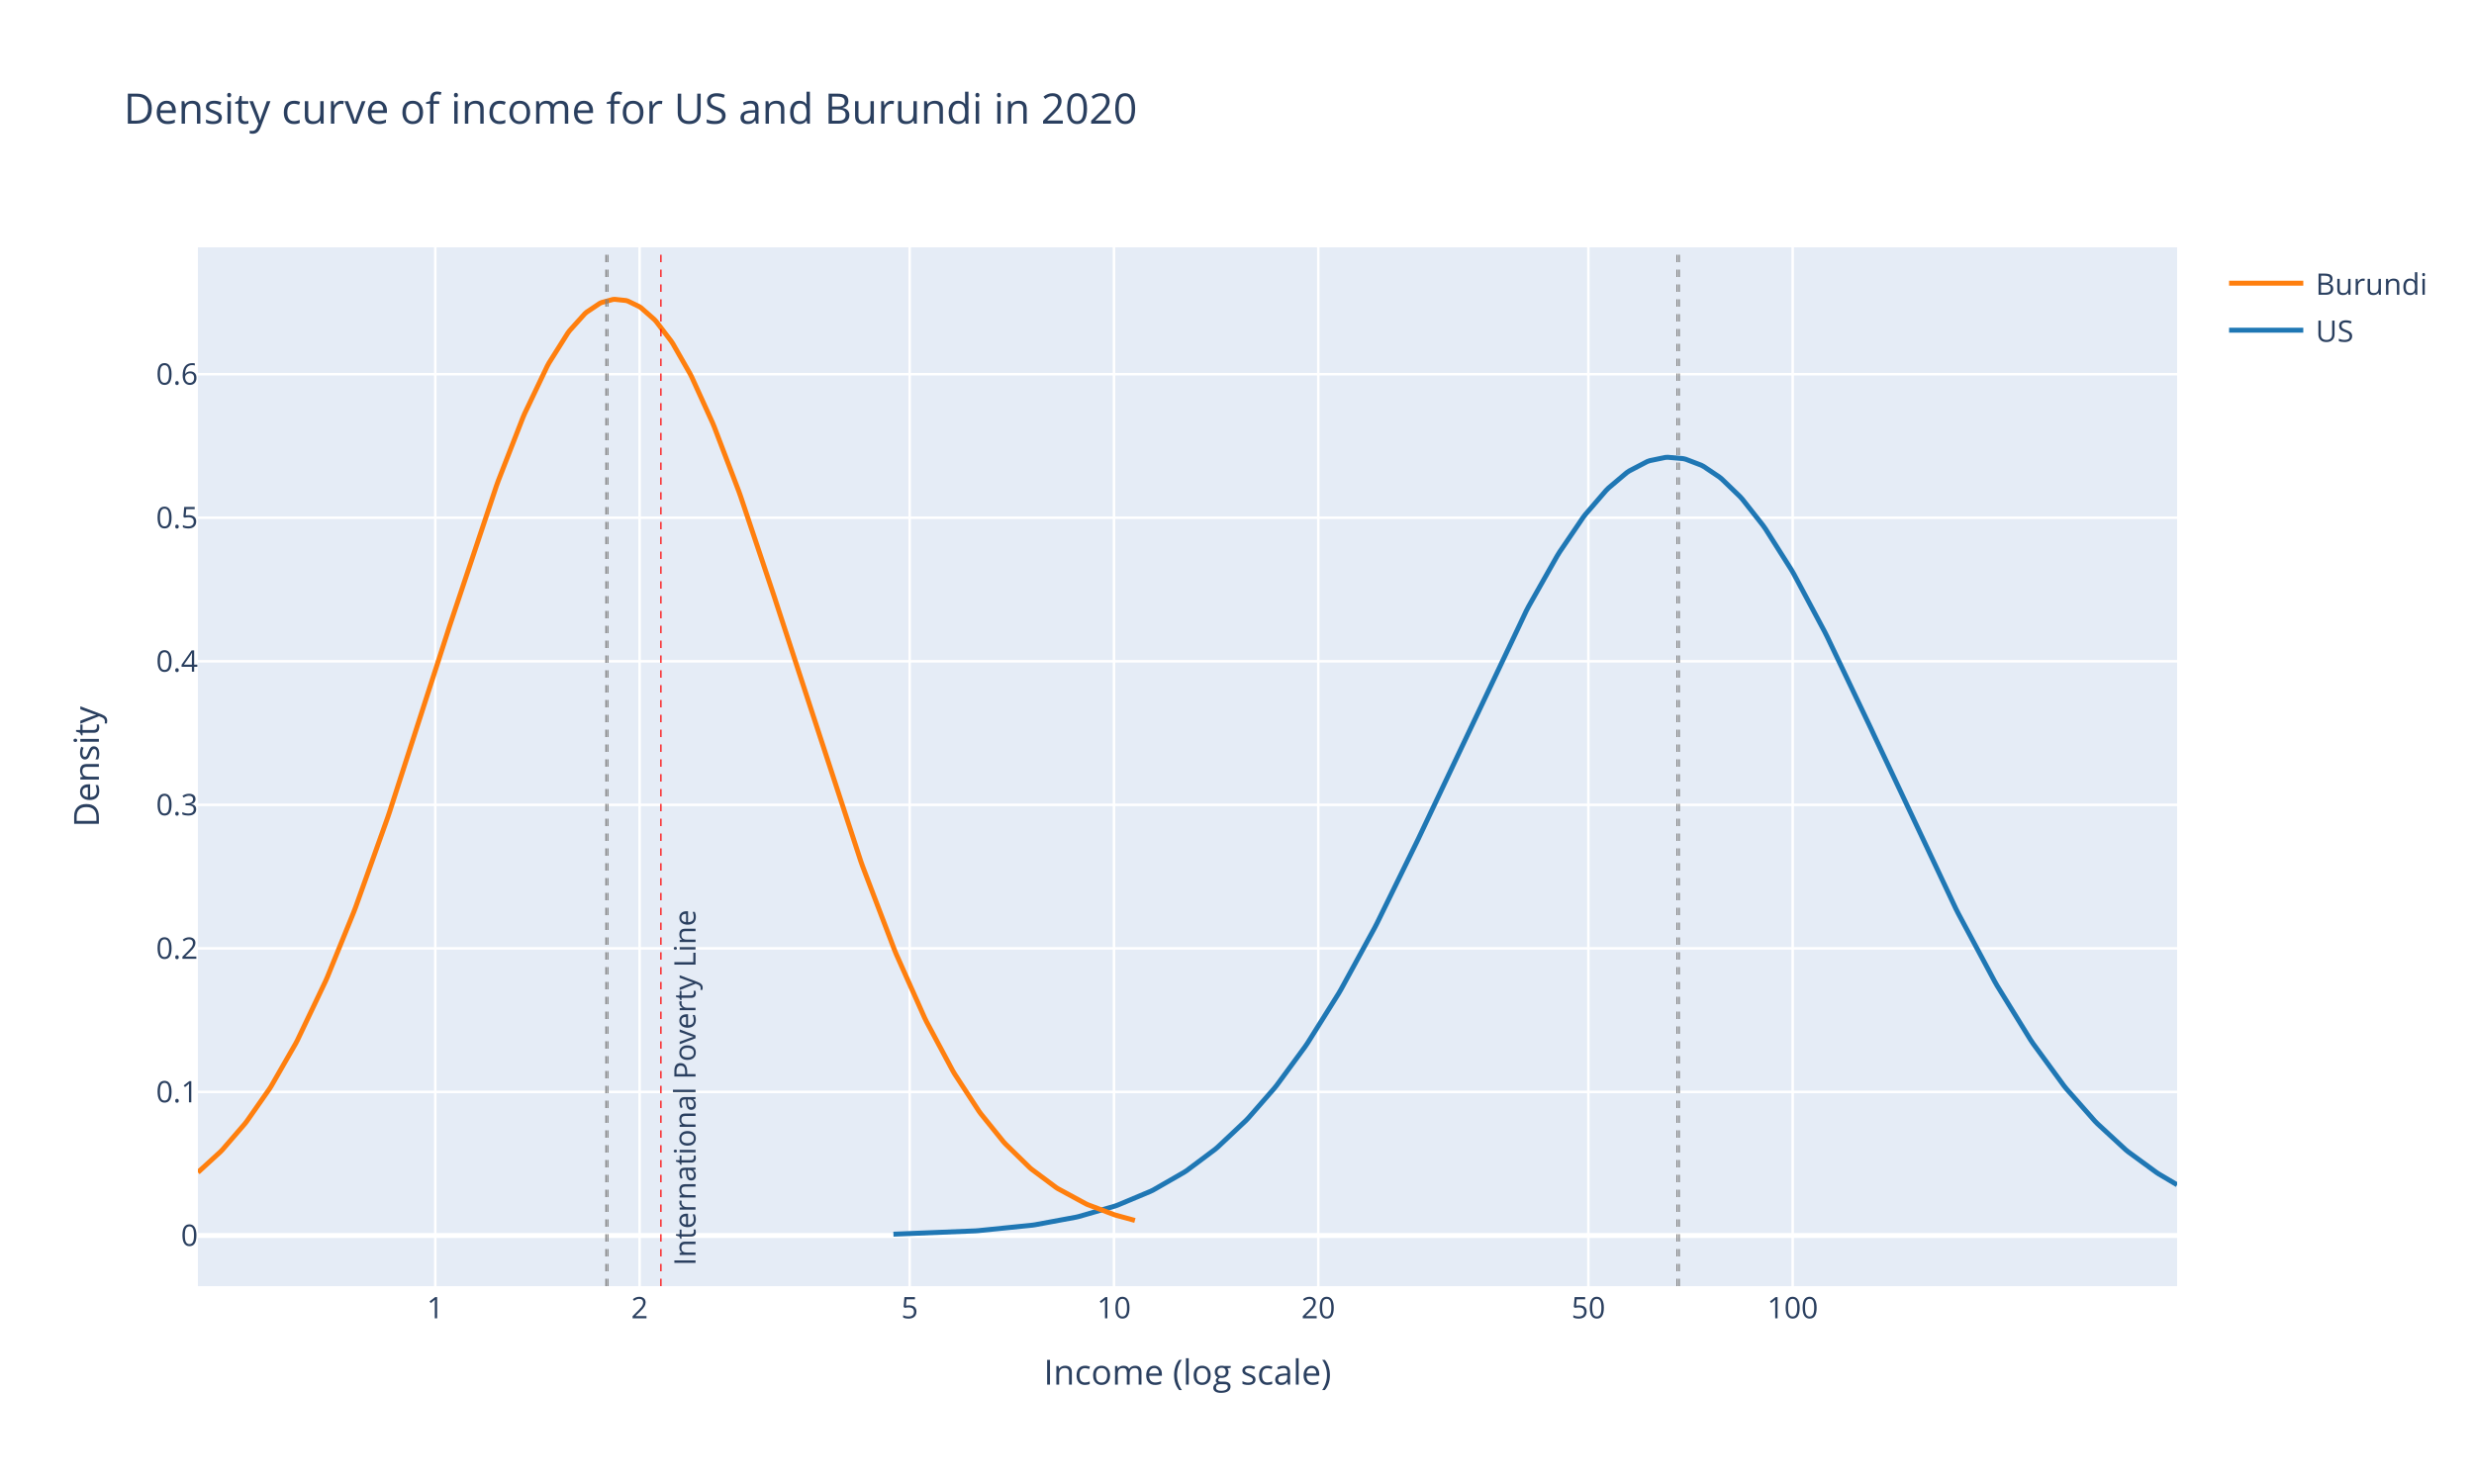
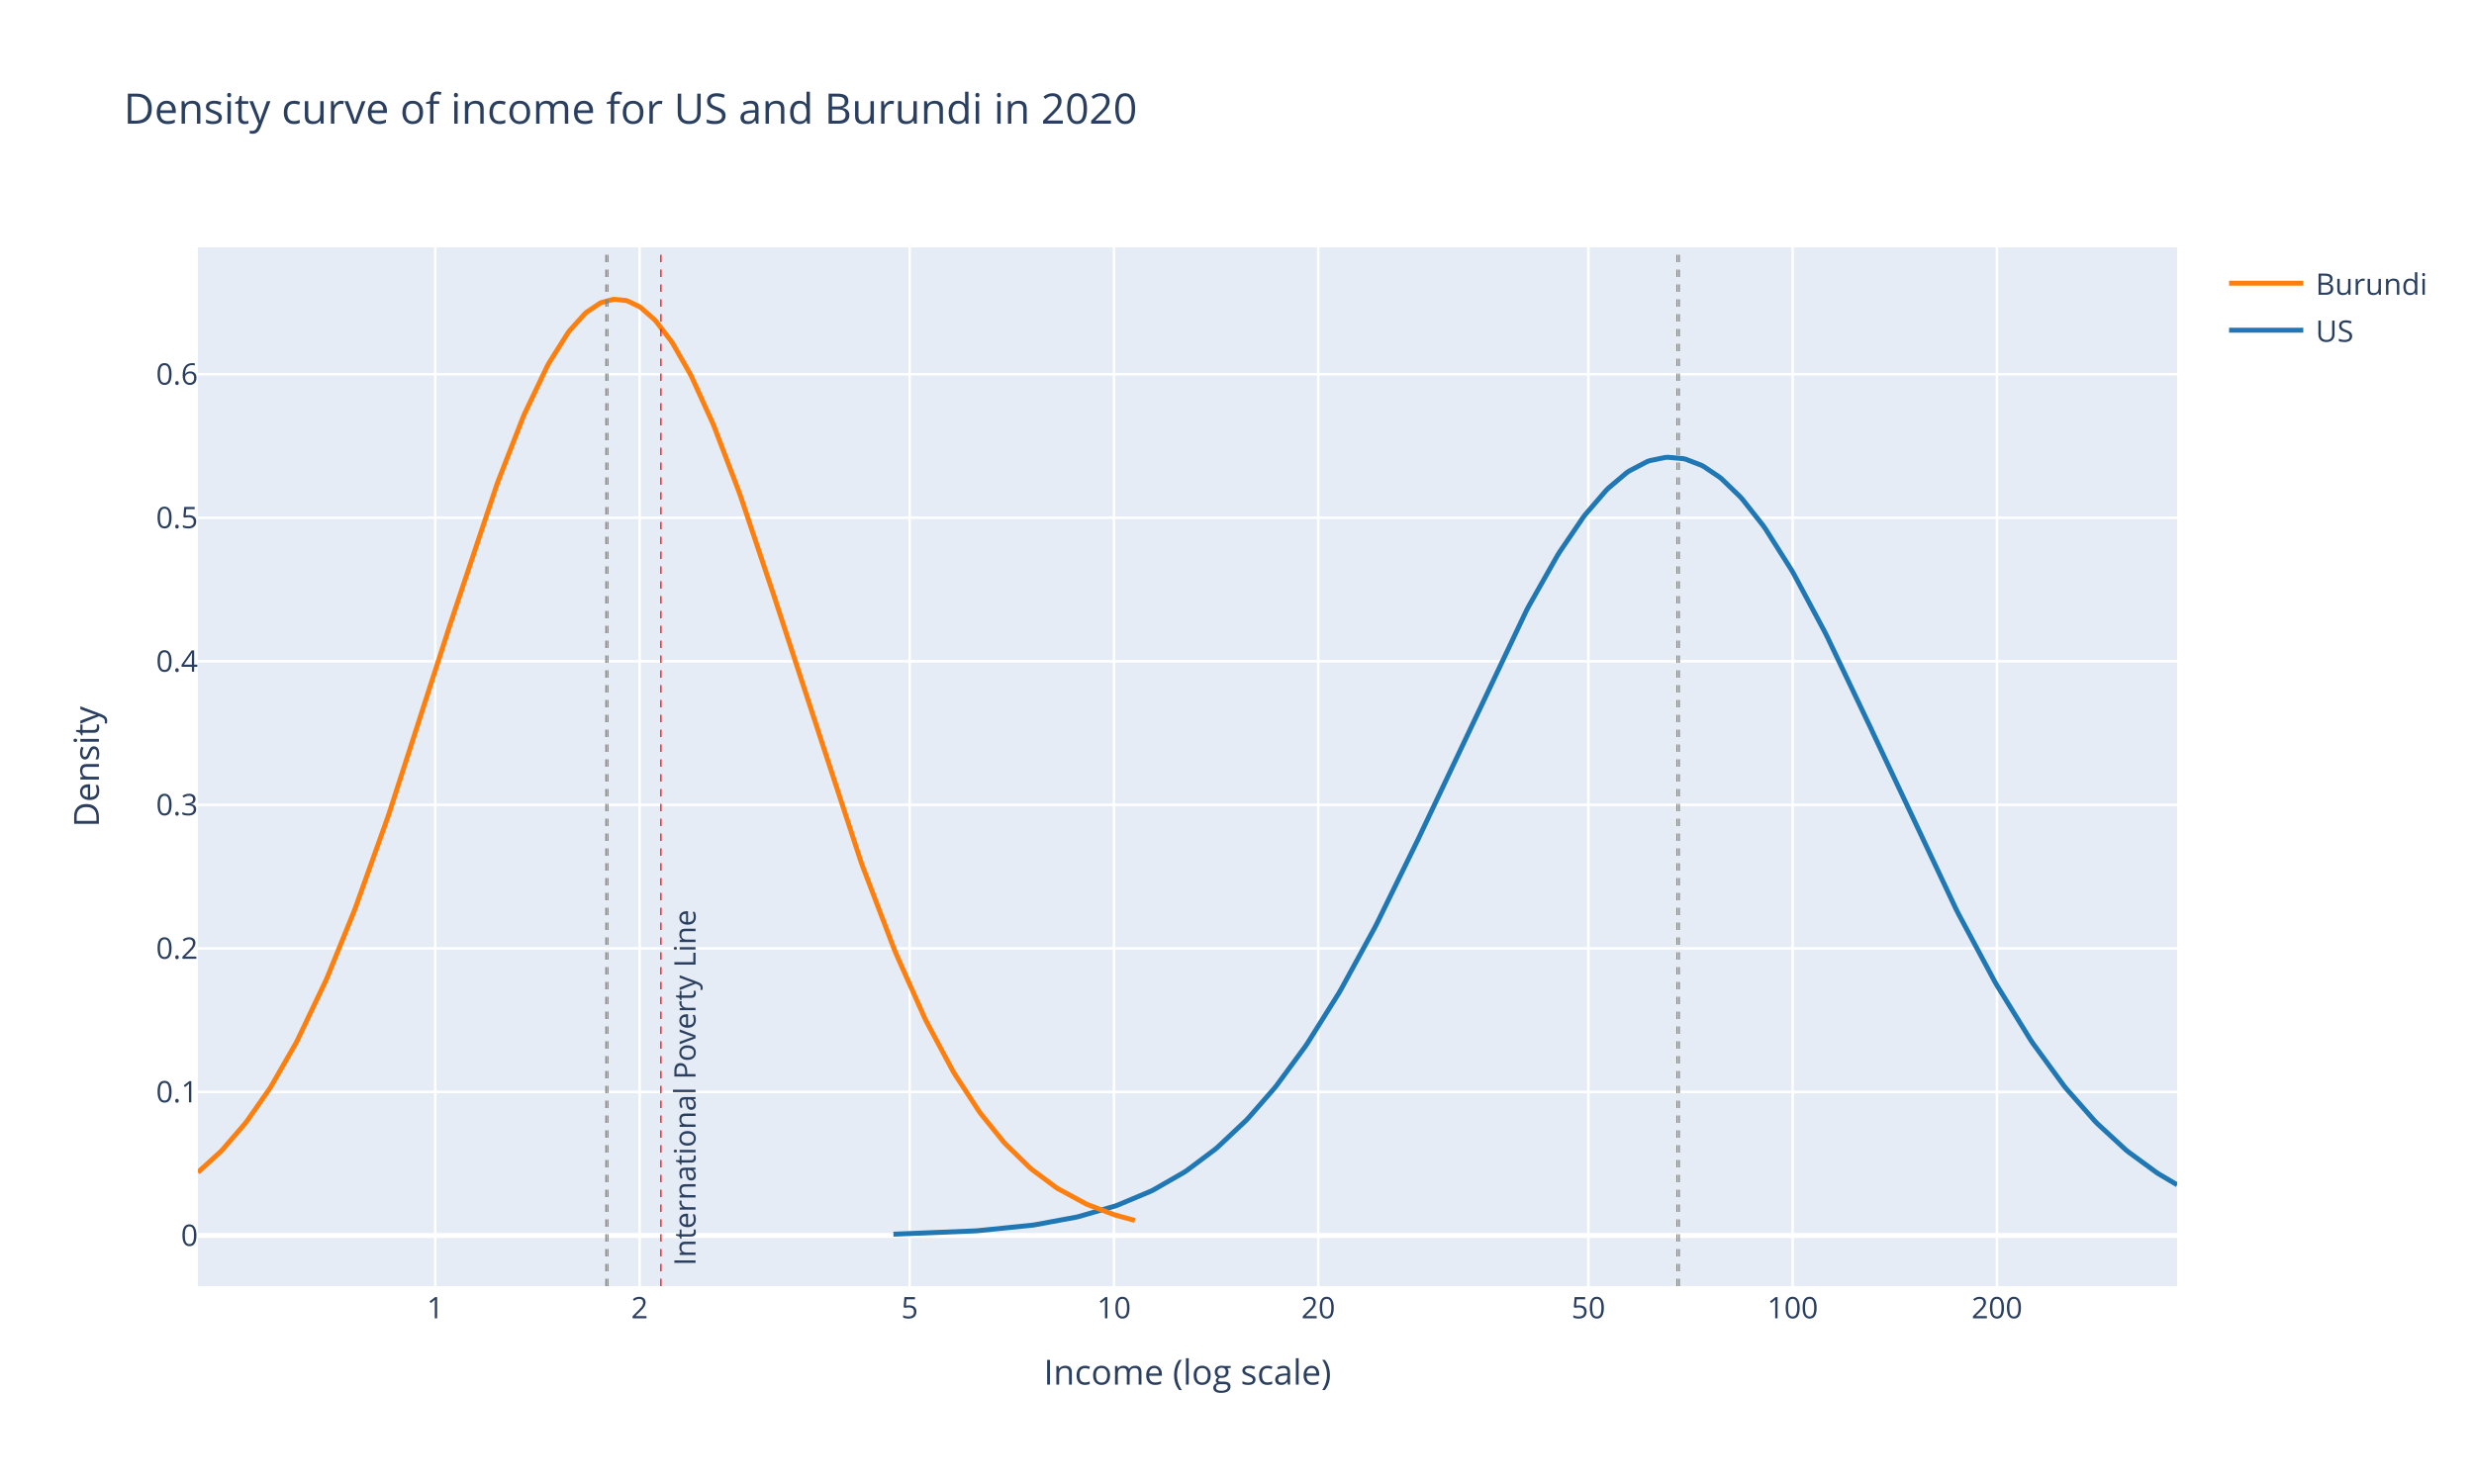
<svg xmlns="http://www.w3.org/2000/svg" class="main-svg" width="1000" height="600" style="" viewBox="0 0 1000 600">
  <rect x="0" y="0" width="1000" height="600" style="fill: rgb(255, 255, 255); fill-opacity: 1;" />
-   <defs id="defs-079196">
+   <defs id="defs-d3c202">
    <g class="clips">
-       <clipPath id="clip079196xyplot" class="plotclip">
+       <clipPath id="clipd3c202xyplot" class="plotclip">
        <rect width="800" height="420" />
      </clipPath>
-       <clipPath class="axesclip" id="clip079196x">
+       <clipPath class="axesclip" id="clipd3c202x">
        <rect x="80" y="0" width="800" height="600" />
      </clipPath>
-       <clipPath class="axesclip" id="clip079196y">
+       <clipPath class="axesclip" id="clipd3c202y">
        <rect x="0" y="100" width="1000" height="420" />
      </clipPath>
-       <clipPath class="axesclip" id="clip079196xy">
+       <clipPath class="axesclip" id="clipd3c202xy">
        <rect x="80" y="100" width="800" height="420" />
      </clipPath>
    </g>
    <g class="gradients" />
    <g class="patterns" />
  </defs>
  <g class="bglayer">
    <rect class="bg" x="80" y="100" width="800" height="420" style="fill: rgb(229, 236, 246); fill-opacity: 1; stroke-width: 0;" />
  </g>
  <g class="layer-below">
    <g class="imagelayer" />
    <g class="shapelayer" />
  </g>
  <g class="cartesianlayer">
    <g class="subplot xy">
      <g class="layer-subplot">
        <g class="shapelayer" />
        <g class="imagelayer" />
      </g>
      <g class="minor-gridlayer">
        <g class="x" />
        <g class="y" />
      </g>
      <g class="gridlayer">
        <g class="x">
          <path class="xgrid crisp" transform="translate(175.94,0)" d="M0,100v420" style="stroke: rgb(255, 255, 255); stroke-opacity: 1; stroke-width: 1px;" />
          <path class="xgrid crisp" transform="translate(258.53,0)" d="M0,100v420" style="stroke: rgb(255, 255, 255); stroke-opacity: 1; stroke-width: 1px;" />
          <path class="xgrid crisp" transform="translate(367.69,0)" d="M0,100v420" style="stroke: rgb(255, 255, 255); stroke-opacity: 1; stroke-width: 1px;" />
          <path class="xgrid crisp" transform="translate(450.27,0)" d="M0,100v420" style="stroke: rgb(255, 255, 255); stroke-opacity: 1; stroke-width: 1px;" />
          <path class="xgrid crisp" transform="translate(532.85,0)" d="M0,100v420" style="stroke: rgb(255, 255, 255); stroke-opacity: 1; stroke-width: 1px;" />
          <path class="xgrid crisp" transform="translate(642.02,0)" d="M0,100v420" style="stroke: rgb(255, 255, 255); stroke-opacity: 1; stroke-width: 1px;" />
          <path class="xgrid crisp" transform="translate(724.6,0)" d="M0,100v420" style="stroke: rgb(255, 255, 255); stroke-opacity: 1; stroke-width: 1px;" />
+           <path class="xgrid crisp" transform="translate(807.18,0)" d="M0,100v420" style="stroke: rgb(255, 255, 255); stroke-opacity: 1; stroke-width: 1px;" />
        </g>
        <g class="y">
          <path class="ygrid crisp" transform="translate(0,441.48)" d="M80,0h800" style="stroke: rgb(255, 255, 255); stroke-opacity: 1; stroke-width: 1px;" />
          <path class="ygrid crisp" transform="translate(0,383.44)" d="M80,0h800" style="stroke: rgb(255, 255, 255); stroke-opacity: 1; stroke-width: 1px;" />
          <path class="ygrid crisp" transform="translate(0,325.41)" d="M80,0h800" style="stroke: rgb(255, 255, 255); stroke-opacity: 1; stroke-width: 1px;" />
          <path class="ygrid crisp" transform="translate(0,267.37)" d="M80,0h800" style="stroke: rgb(255, 255, 255); stroke-opacity: 1; stroke-width: 1px;" />
          <path class="ygrid crisp" transform="translate(0,209.33)" d="M80,0h800" style="stroke: rgb(255, 255, 255); stroke-opacity: 1; stroke-width: 1px;" />
          <path class="ygrid crisp" transform="translate(0,151.3)" d="M80,0h800" style="stroke: rgb(255, 255, 255); stroke-opacity: 1; stroke-width: 1px;" />
        </g>
      </g>
      <g class="zerolinelayer">
        <path class="yzl zl crisp" transform="translate(0,499.52)" d="M80,0h800" style="stroke: rgb(255, 255, 255); stroke-opacity: 1; stroke-width: 2px;" />
      </g>
      <g class="layer-between">
        <g class="shapelayer" />
        <g class="imagelayer" />
      </g>
      <path class="xlines-below" />
      <path class="ylines-below" />
      <g class="overlines-below" />
      <g class="xaxislayer-below" />
      <g class="yaxislayer-below" />
      <g class="overaxes-below" />
      <g class="overplot">
-         <g class="xy" transform="translate(80,100)" clip-path="url(#clip079196xyplot)">
+         <g class="xy" transform="translate(80,100)" clip-path="url(#clipd3c202xyplot)">
          <g class="scatterlayer mlayer">
-             <g class="trace scatter trace1407ef" style="stroke-miterlimit: 2; opacity: 1;">
+             <g class="trace scatter trace601260" style="stroke-miterlimit: 2; opacity: 1;">
              <g class="fills" />
              <g class="errorbars" />
              <g class="lines">
                <path class="js-line" d="M281.13,399L314.4,397.65L315.44,397.57L337.28,395.35L338.32,395.2L354.95,392.12L355.99,391.88L370.55,387.67L371.59,387.31L385.11,381.64L386.15,381.13L398.63,373.96L399.67,373.28L411.1,364.72L412.14,363.84L423.58,353.08L424.62,351.99L435.02,340.08L436.06,338.79L447.5,323.22L448.54,321.69L461.02,301.78L462.06,300L475.57,275.26L476.61,273.24L493.25,239.24L494.29,237.03L536.92,147.01L537.96,145.03L549.4,124.8L550.44,123.12L559.8,109.34L560.84,107.97L569.16,98.32L570.2,97.28L577.48,91.14L578.52,90.43L585.8,86.62L586.84,86.25L593.07,84.95L594.11,84.88L600.35,85.43L601.39,85.68L607.63,88.07L608.67,88.63L614.91,92.81L615.95,93.66L623.23,100.68L624.27,101.83L632.59,112.39L633.63,113.86L644.03,130.28L645.07,132.08L657.54,155.41L658.58,157.48L676.26,194.58L677.3,196.83L710.57,267.41L711.61,269.46L726.17,296.65L727.21,298.47L740.73,320.37L741.77,321.92L754.25,338.98L755.29,340.27L766.73,353.24L767.77,354.3L779.2,364.85L780.24,365.7L791.68,374.06L792.72,374.73L800,379.03" style="vector-effect: none; fill: none; stroke: rgb(31, 119, 180); stroke-opacity: 1; stroke-width: 2px; opacity: 1;" />
              </g>
              <g class="points" />
              <g class="text" />
            </g>
-             <g class="trace scatter trace18bad9" style="stroke-miterlimit: 2; opacity: 1;">
+             <g class="trace scatter trace755a01" style="stroke-miterlimit: 2; opacity: 1;">
              <g class="fills" />
              <g class="errorbars" />
              <g class="lines">
                <path class="js-line" d="M0,374L9.11,365.67L9.87,364.89L18.97,354.36L19.73,353.38L28.84,340.36L29.6,339.17L39.47,322L40.23,320.56L51.61,296.66L52.37,294.92L62.99,268.76L63.75,266.77L76.66,230.66L77.42,228.42L100.94,155.56L101.7,153.18L120.68,96.4L121.44,94.3L131.3,68.99L132.06,67.21L141.17,48.09L141.93,46.69L149.52,34.63L150.28,33.62L156.35,26.89L157.11,26.22L162.42,22.66L163.18,22.31L167.73,21.08L168.49,21.02L173.05,21.51L173.8,21.74L178.36,23.94L179.12,24.45L184.43,29.12L185.19,29.94L191.26,37.87L192.02,39.03L198.85,50.97L199.61,52.46L207.96,70.8L208.72,72.63L218.58,98.51L219.34,100.64L233,141.35L233.76,143.7L267.92,248.14L268.68,250.27L281.58,284.12L282.34,285.96L293.72,311.49L294.48,313.05L305.11,332.92L305.87,334.21L315.73,349.31L316.49,350.35L325.6,361.62L326.36,362.46L336.23,372.09L336.98,372.74L346.85,380.09L347.61,380.58L358.99,386.75L359.75,387.09L370.38,391.12L371.14,391.36L378.73,393.44" style="vector-effect: none; fill: none; stroke: rgb(255, 127, 14); stroke-opacity: 1; stroke-width: 2px; opacity: 1;" />
              </g>
              <g class="points" />
              <g class="text" />
            </g>
          </g>
        </g>
      </g>
      <path class="xlines-above crisp" d="M0,0" style="fill: none;" />
      <path class="ylines-above crisp" d="M0,0" style="fill: none;" />
      <g class="overlines-above" />
      <g class="xaxislayer-above">
        <g class="xtick">
          <text text-anchor="middle" x="0" y="533" transform="translate(175.94,0)" style="font-family: 'Open Sans', verdana, arial, sans-serif; font-size: 12px; fill: rgb(42, 63, 95); fill-opacity: 1; white-space: pre; opacity: 1;">1</text>
        </g>
        <g class="xtick">
          <text text-anchor="middle" x="0" y="533" style="font-family: 'Open Sans', verdana, arial, sans-serif; font-size: 12px; fill: rgb(42, 63, 95); fill-opacity: 1; white-space: pre; opacity: 1;" transform="translate(258.53,0)">2</text>
        </g>
        <g class="xtick">
          <text text-anchor="middle" x="0" y="533" style="font-family: 'Open Sans', verdana, arial, sans-serif; font-size: 12px; fill: rgb(42, 63, 95); fill-opacity: 1; white-space: pre; opacity: 1;" transform="translate(367.69,0)">5</text>
        </g>
        <g class="xtick">
          <text text-anchor="middle" x="0" y="533" style="font-family: 'Open Sans', verdana, arial, sans-serif; font-size: 12px; fill: rgb(42, 63, 95); fill-opacity: 1; white-space: pre; opacity: 1;" transform="translate(450.27,0)">10</text>
        </g>
        <g class="xtick">
          <text text-anchor="middle" x="0" y="533" style="font-family: 'Open Sans', verdana, arial, sans-serif; font-size: 12px; fill: rgb(42, 63, 95); fill-opacity: 1; white-space: pre; opacity: 1;" transform="translate(532.85,0)">20</text>
        </g>
        <g class="xtick">
          <text text-anchor="middle" x="0" y="533" style="font-family: 'Open Sans', verdana, arial, sans-serif; font-size: 12px; fill: rgb(42, 63, 95); fill-opacity: 1; white-space: pre; opacity: 1;" transform="translate(642.02,0)">50</text>
        </g>
        <g class="xtick">
          <text text-anchor="middle" x="0" y="533" style="font-family: 'Open Sans', verdana, arial, sans-serif; font-size: 12px; fill: rgb(42, 63, 95); fill-opacity: 1; white-space: pre; opacity: 1;" transform="translate(724.6,0)">100</text>
+         </g>
+         <g class="xtick">
+           <text text-anchor="middle" x="0" y="533" style="font-family: 'Open Sans', verdana, arial, sans-serif; font-size: 12px; fill: rgb(42, 63, 95); fill-opacity: 1; white-space: pre; opacity: 1;" transform="translate(807.18,0)">200</text>
        </g>
      </g>
      <g class="yaxislayer-above">
        <g class="ytick">
          <text text-anchor="end" x="80" y="4.2" transform="translate(0,499.52)" style="font-family: 'Open Sans', verdana, arial, sans-serif; font-size: 12px; fill: rgb(42, 63, 95); fill-opacity: 1; white-space: pre; opacity: 1;">0</text>
        </g>
        <g class="ytick">
          <text text-anchor="end" x="80" y="4.2" style="font-family: 'Open Sans', verdana, arial, sans-serif; font-size: 12px; fill: rgb(42, 63, 95); fill-opacity: 1; white-space: pre; opacity: 1;" transform="translate(0,441.48)">0.1</text>
        </g>
        <g class="ytick">
          <text text-anchor="end" x="80" y="4.2" style="font-family: 'Open Sans', verdana, arial, sans-serif; font-size: 12px; fill: rgb(42, 63, 95); fill-opacity: 1; white-space: pre; opacity: 1;" transform="translate(0,383.44)">0.2</text>
        </g>
        <g class="ytick">
          <text text-anchor="end" x="80" y="4.2" style="font-family: 'Open Sans', verdana, arial, sans-serif; font-size: 12px; fill: rgb(42, 63, 95); fill-opacity: 1; white-space: pre; opacity: 1;" transform="translate(0,325.41)">0.3</text>
        </g>
        <g class="ytick">
          <text text-anchor="end" x="80" y="4.2" style="font-family: 'Open Sans', verdana, arial, sans-serif; font-size: 12px; fill: rgb(42, 63, 95); fill-opacity: 1; white-space: pre; opacity: 1;" transform="translate(0,267.37)">0.4</text>
        </g>
        <g class="ytick">
          <text text-anchor="end" x="80" y="4.2" style="font-family: 'Open Sans', verdana, arial, sans-serif; font-size: 12px; fill: rgb(42, 63, 95); fill-opacity: 1; white-space: pre; opacity: 1;" transform="translate(0,209.33)">0.5</text>
        </g>
        <g class="ytick">
          <text text-anchor="end" x="80" y="4.2" style="font-family: 'Open Sans', verdana, arial, sans-serif; font-size: 12px; fill: rgb(42, 63, 95); fill-opacity: 1; white-space: pre; opacity: 1;" transform="translate(0,151.3)">0.6</text>
        </g>
      </g>
      <g class="overaxes-above" />
    </g>
  </g>
  <g class="polarlayer" />
  <g class="smithlayer" />
  <g class="ternarylayer" />
  <g class="geolayer" />
  <g class="funnelarealayer" />
  <g class="pielayer" />
  <g class="iciclelayer" />
  <g class="treemaplayer" />
  <g class="sunburstlayer" />
  <g class="glimages" />
-   <defs id="topdefs-079196">
+   <defs id="topdefs-d3c202">
    <g class="clips" />
-     <clipPath id="legend079196">
+     <clipPath id="legendd3c202">
      <rect width="92" height="48" x="0" y="0" />
    </clipPath>
  </defs>
  <g class="layer-above">
    <g class="imagelayer" />
    <g class="shapelayer">
-       <g class="shape-group" data-index="0" clip-path="url(#clip079196x)">
+       <g class="shape-group" data-index="0" clip-path="url(#clipd3c202x)">
        <path data-index="0" fill-rule="evenodd" d="M678.74,520L678.74,100" style="opacity: 1; stroke: rgb(128, 128, 128); stroke-opacity: 1; fill: rgb(0, 0, 0); fill-opacity: 0; stroke-dasharray: 3px, 3px; stroke-width: 0.5px;" />
      </g>
-       <g class="shape-group" data-index="1" clip-path="url(#clip079196x)">
+       <g class="shape-group" data-index="1" clip-path="url(#clipd3c202x)">
        <path data-index="1" fill-rule="evenodd" d="M245.7,520L245.7,100" style="opacity: 1; stroke: rgb(128, 128, 128); stroke-opacity: 1; fill: rgb(0, 0, 0); fill-opacity: 0; stroke-dasharray: 3px, 3px; stroke-width: 0.5px;" />
      </g>
-       <g class="shape-group" data-index="2" clip-path="url(#clip079196x)">
+       <g class="shape-group" data-index="2" clip-path="url(#clipd3c202x)">
        <path data-index="2" fill-rule="evenodd" d="M677.85,520L677.85,100" style="opacity: 1; stroke: rgb(128, 128, 128); stroke-opacity: 1; fill: rgb(0, 0, 0); fill-opacity: 0; stroke-dasharray: 3px, 3px; stroke-width: 0.5px;" />
      </g>
-       <g class="shape-group" data-index="3" clip-path="url(#clip079196x)">
+       <g class="shape-group" data-index="3" clip-path="url(#clipd3c202x)">
        <path data-index="3" fill-rule="evenodd" d="M244.93,520L244.93,100" style="opacity: 1; stroke: rgb(128, 128, 128); stroke-opacity: 1; fill: rgb(0, 0, 0); fill-opacity: 0; stroke-dasharray: 3px, 3px; stroke-width: 0.5px;" />
      </g>
-       <g class="shape-group" data-index="4" clip-path="url(#clip079196x)">
+       <g class="shape-group" data-index="4" clip-path="url(#clipd3c202x)">
        <path data-index="4" fill-rule="evenodd" d="M267.14,520L267.14,100" style="opacity: 1; stroke: rgb(255, 0, 0); stroke-opacity: 1; fill: rgb(0, 0, 0); fill-opacity: 0; stroke-dasharray: 3px, 3px; stroke-width: 0.5px;" />
      </g>
    </g>
  </g>
  <g class="infolayer">
    <g class="legend" pointer-events="all" transform="translate(896,100)">
      <rect class="bg" shape-rendering="crispEdges" width="92" height="48" x="0" y="0" style="stroke: rgb(68, 68, 68); stroke-opacity: 1; fill: rgb(255, 255, 255); fill-opacity: 1; stroke-width: 0px;" />
-       <g class="scrollbox" transform="" clip-path="url(#legend079196)">
+       <g class="scrollbox" transform="" clip-path="url(#legendd3c202)">
        <g class="groups">
          <g class="traces" transform="translate(0,14.5)" style="opacity: 1;">
            <text class="legendtext" text-anchor="start" x="40" y="4.68" style="font-family: 'Open Sans', verdana, arial, sans-serif; font-size: 12px; fill: rgb(42, 63, 95); fill-opacity: 1; white-space: pre;">Burundi</text>
            <g class="layers" style="opacity: 1;">
              <g class="legendfill" />
              <g class="legendlines">
                <path class="js-line" d="M5,0h30" style="fill: none; stroke: rgb(255, 127, 14); stroke-opacity: 1; stroke-width: 2px;" />
              </g>
              <g class="legendsymbols">
                <g class="legendpoints" />
              </g>
            </g>
            <rect class="legendtoggle" x="0" y="-9.5" width="86.906" height="19" style="fill: rgb(0, 0, 0); fill-opacity: 0;" />
          </g>
          <g class="traces" transform="translate(0,33.5)" style="opacity: 1;">
            <text class="legendtext" text-anchor="start" x="40" y="4.68" style="font-family: 'Open Sans', verdana, arial, sans-serif; font-size: 12px; fill: rgb(42, 63, 95); fill-opacity: 1; white-space: pre;">US</text>
            <g class="layers" style="opacity: 1;">
              <g class="legendfill" />
              <g class="legendlines">
                <path class="js-line" d="M5,0h30" style="fill: none; stroke: rgb(31, 119, 180); stroke-opacity: 1; stroke-width: 2px;" />
              </g>
              <g class="legendsymbols">
                <g class="legendpoints" />
              </g>
            </g>
            <rect class="legendtoggle" x="0" y="-9.5" width="86.906" height="19" style="fill: rgb(0, 0, 0); fill-opacity: 0;" />
          </g>
        </g>
      </g>
      <rect class="scrollbar" rx="20" ry="3" width="0" height="0" x="0" y="0" style="fill: rgb(128, 139, 164); fill-opacity: 1;" />
    </g>
    <g class="g-gtitle">
      <text class="gtitle" x="50" y="50" text-anchor="start" dy="0em" style="opacity: 1; font-family: 'Open Sans', verdana, arial, sans-serif; font-size: 17px; fill: rgb(42, 63, 95); fill-opacity: 1; white-space: pre;">Density curve of income for US and Burundi in 2020</text>
    </g>
    <g class="g-xtitle">
      <text class="xtitle" x="480" y="559.8" text-anchor="middle" style="opacity: 1; font-family: 'Open Sans', verdana, arial, sans-serif; font-size: 14px; fill: rgb(42, 63, 95); fill-opacity: 1; white-space: pre;">Income (log scale)</text>
    </g>
    <g class="g-ytitle">
      <text class="ytitle" transform="rotate(-90,39.975,310)" x="39.975" y="310" text-anchor="middle" style="opacity: 1; font-family: 'Open Sans', verdana, arial, sans-serif; font-size: 14px; fill: rgb(42, 63, 95); fill-opacity: 1; white-space: pre;">Density</text>
    </g>
    <g class="annotation" data-index="0" style="opacity: 1;">
      <g class="annotation-text-g" transform="rotate(-90,276.64,439.5)">
        <g class="cursor-pointer" transform="translate(196,430)">
          <rect class="bg" x="0.5" y="0.5" width="160" height="18" style="stroke-width: 1px; stroke: rgb(0, 0, 0); stroke-opacity: 0; fill: rgb(0, 0, 0); fill-opacity: 0;" />
          <text class="annotation-text" text-anchor="middle" x="80.359" y="14" style="font-family: 'Open Sans', verdana, arial, sans-serif; font-size: 12px; fill: rgb(42, 63, 95); fill-opacity: 1; white-space: pre;">International Poverty Line</text>
        </g>
      </g>
    </g>
  </g>
</svg>
